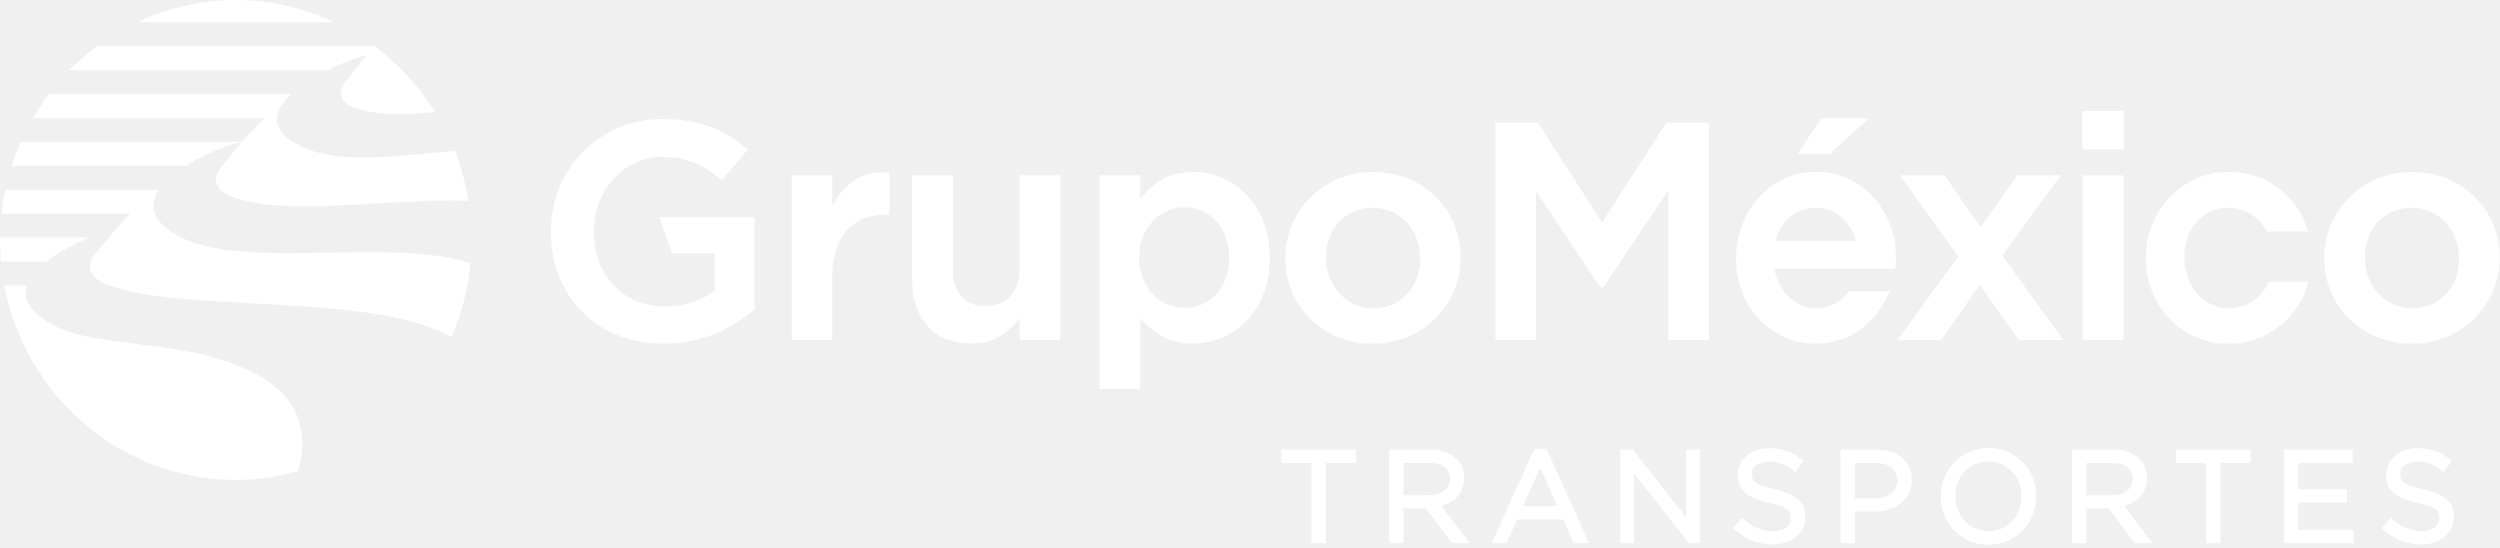
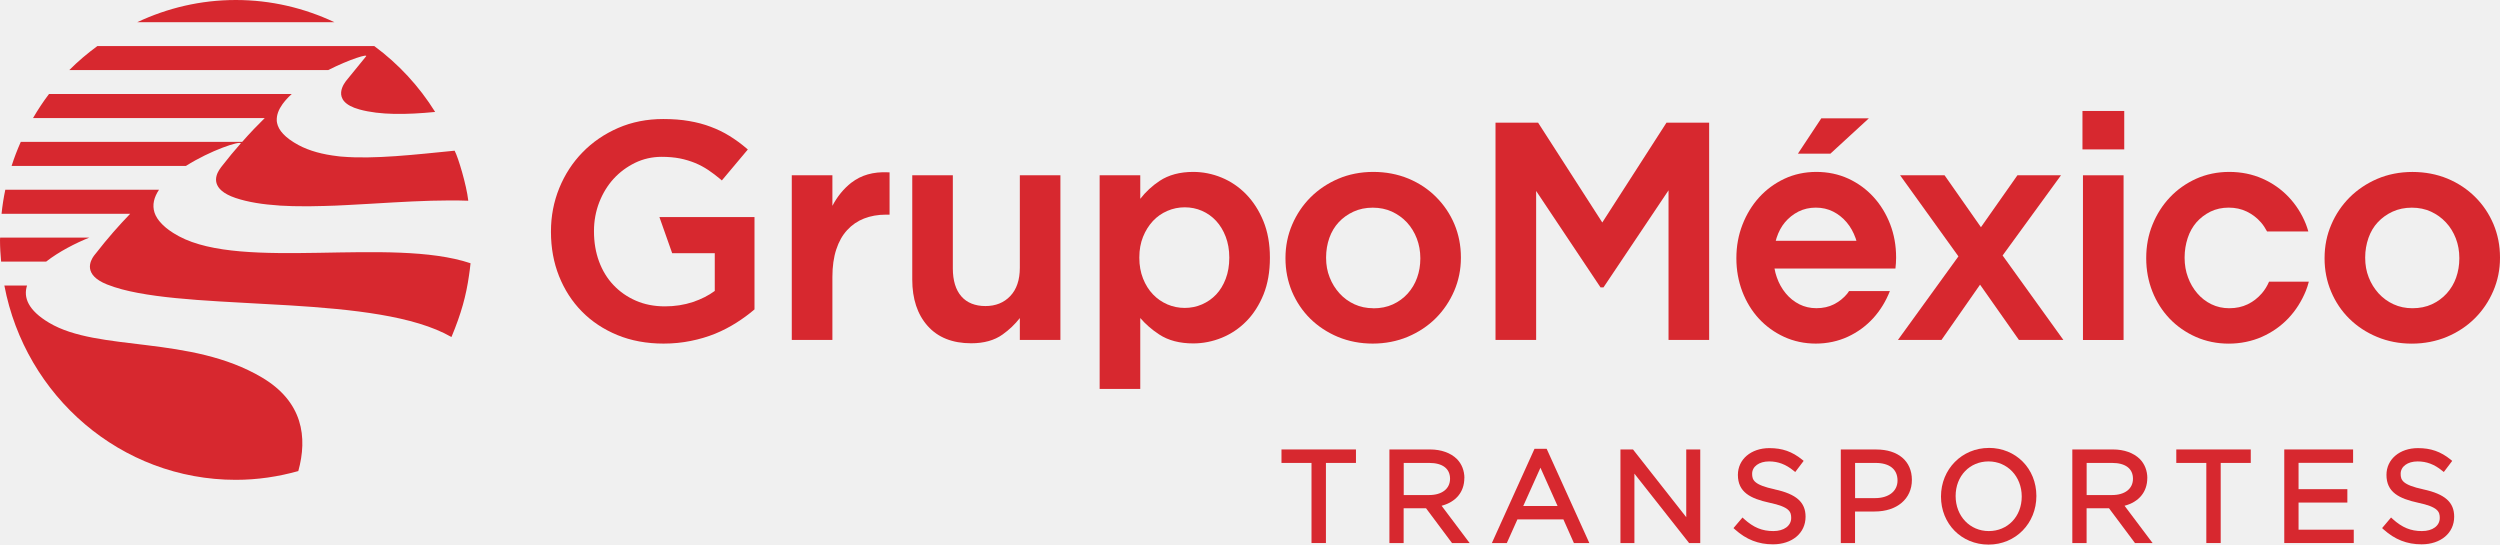
- <svg xmlns="http://www.w3.org/2000/svg" width="562" height="123" viewBox="0 0 562 123" fill="none">
-   <g clip-path="url(#clip0_687_1579)">
-     <path d="M58.85 84.85C42.77 75.34 22.1 79.17 11.04 72.57C6.33 69.77 5.21 66.88 6.08 64.19H0.98C5.69 89.07 27.19 107.88 53.01 107.88C57.89 107.88 62.58 107.16 67.05 105.91C69.15 98.31 68.1 90.32 58.85 84.85ZM20.07 53.42H0.03C0.03 53.6 0 53.76 0 53.94C0 55.59 0.11 57.21 0.25 58.82H10.37C13.26 56.56 17 54.66 20.07 53.42ZM54.13 32.22C52.74 33.79 51.31 35.51 49.87 37.37C49.87 37.4 49.55 37.73 49.24 38.26C48.4 39.6 47.33 42.59 52.89 44.49C55.75 45.46 59.11 45.97 62.8 46.21C62.86 46.21 62.92 46.23 63 46.23C63.94 46.28 64.9 46.32 65.87 46.35C65.95 46.35 66.03 46.35 66.11 46.35C67.09 46.37 68.09 46.38 69.09 46.38C69.18 46.38 69.29 46.38 69.38 46.38C70.35 46.37 71.32 46.35 72.32 46.32C72.51 46.32 72.69 46.31 72.86 46.31C73.7 46.29 74.54 46.25 75.38 46.23C75.8 46.21 76.2 46.18 76.62 46.17C77.1 46.14 77.59 46.12 78.06 46.1C81.44 45.93 84.93 45.71 88.42 45.51C94.14 45.19 99.88 44.94 105.26 45.13C105.24 45.08 105.23 45.04 105.22 45H105.24C104.86 41.64 103.01 35.42 102.2 33.91H102.19V33.88C93.18 34.77 84.15 35.83 76.8 35.21C76.71 35.21 76.61 35.2 76.52 35.19C76.3 35.17 76.1 35.13 75.87 35.11C72.58 34.73 69.59 33.95 67.1 32.62C64.04 30.96 62.62 29.3 62.28 27.66C62.25 27.51 62.22 27.36 62.21 27.22C62.21 27.18 62.21 27.13 62.21 27.09C62.15 25.85 62.64 24.61 63.51 23.4C63.53 23.38 63.56 23.34 63.58 23.31C63.71 23.14 63.84 22.99 63.96 22.82C64.06 22.72 64.15 22.61 64.24 22.49C64.64 22.03 65.08 21.58 65.58 21.13H11.02C9.71 22.85 8.51 24.67 7.42 26.55H59.5C57.95 28.07 56.22 29.86 54.43 31.9H4.67C3.89 33.66 3.19 35.46 2.61 37.3H41.8C47.34 33.79 54.01 31.59 54.13 32.24M82.24 12.72L77.89 18.06C77.68 18.34 73.9 22.72 80.8 24.61C85.45 25.89 91.35 25.8 97.81 25.17C94.21 19.39 89.57 14.37 84.13 10.36H21.88C19.66 11.99 17.52 13.79 15.57 15.76H73.76C78.63 13.29 83.03 11.96 82.23 12.73M53.01 0C45.09 0 37.59 1.81 30.85 4.99H75.17C68.41 1.81 60.93 0 53 0M105.75 59.23V59.18C87.86 53.21 54.71 60.93 40.2 53.11C39.8 52.9 39.44 52.68 39.1 52.47C38.99 52.42 38.91 52.34 38.81 52.29C38.58 52.13 38.35 51.99 38.13 51.83C38.02 51.76 37.92 51.68 37.83 51.61C37.64 51.47 37.45 51.33 37.29 51.19C37.19 51.1 37.1 51.03 37.02 50.95C36.86 50.81 36.71 50.69 36.57 50.54C36.49 50.47 36.42 50.38 36.35 50.31C36.21 50.17 36.08 50.02 35.96 49.88C35.9 49.81 35.85 49.74 35.78 49.67C35.68 49.53 35.56 49.38 35.45 49.22C35.41 49.16 35.38 49.11 35.34 49.06C35.24 48.9 35.14 48.72 35.06 48.56C35.04 48.52 35.02 48.48 34.99 48.44C34.9 48.25 34.83 48.07 34.76 47.88C34.76 47.86 34.76 47.84 34.74 47.83C34.16 46.07 34.63 44.32 35.74 42.66H1.19C0.82 44.43 0.53 46.24 0.35 48.07H29.26C26.87 50.54 24.21 53.52 21.51 57.01L21.44 57.09C21.44 57.09 21.29 57.27 21.1 57.52C20.29 58.64 18.62 61.78 24.05 63.95C25.07 64.36 26.19 64.72 27.41 65.05C45.67 69.93 84.82 66.21 101.45 75.76C101.45 75.76 101.45 75.74 101.47 75.72C101.49 75.73 101.49 75.74 101.49 75.74C103.7 70.44 104.78 66.41 105.41 61.99C105.55 61.11 105.66 60.17 105.76 59.24H105.74L105.75 59.23Z" fill="white" />
-     <path d="M151.06 56.92H160.66V65.41C159.28 66.43 157.63 67.27 155.75 67.9C153.78 68.56 151.67 68.88 149.45 68.88C147.05 68.88 144.86 68.45 142.92 67.6C140.99 66.76 139.3 65.58 137.9 64.1C136.5 62.63 135.41 60.85 134.65 58.79C133.89 56.73 133.51 54.47 133.51 52.04V51.91C133.51 49.67 133.91 47.51 134.69 45.49C135.47 43.49 136.55 41.7 137.92 40.2C139.27 38.72 140.9 37.51 142.76 36.6C144.6 35.71 146.62 35.26 148.74 35.26C150.2 35.26 151.57 35.38 152.83 35.62C154.06 35.87 155.2 36.22 156.23 36.64C157.27 37.07 158.26 37.6 159.19 38.22C160.13 38.85 161.06 39.56 161.97 40.32L162.25 40.57L168.09 33.61L167.81 33.37C166.57 32.31 165.27 31.36 163.95 30.55C162.63 29.73 161.21 29.05 159.73 28.5C158.27 27.94 156.64 27.51 154.88 27.21C153.17 26.91 151.22 26.76 149.08 26.76C145.43 26.76 142.02 27.43 138.94 28.77C135.87 30.11 133.17 31.95 130.94 34.25C128.71 36.53 126.95 39.24 125.7 42.31C124.46 45.36 123.84 48.62 123.84 52V52.14C123.84 55.71 124.45 59.05 125.65 62.07C126.86 65.11 128.58 67.79 130.78 70.02C132.98 72.27 135.67 74.05 138.77 75.33C141.87 76.61 145.37 77.25 149.15 77.25C151.27 77.25 153.33 77.05 155.27 76.65C157.19 76.27 159.03 75.72 160.74 75.03C162.4 74.35 164 73.52 165.47 72.59C166.94 71.66 168.28 70.68 169.46 69.67L169.59 69.56V48.81H148.22L151.08 56.91L151.06 56.92Z" fill="white" />
-     <path d="M191.37 41.06C189.63 42.43 188.2 44.17 187.1 46.28V39.4H177.97V76.43H187.1V62.25C187.1 59.92 187.39 57.84 187.97 56.08C188.54 54.33 189.37 52.86 190.43 51.72C191.48 50.58 192.75 49.7 194.21 49.13C195.68 48.56 197.32 48.26 199.09 48.26H199.95V38.74H199.59C196.31 38.58 193.55 39.37 191.37 41.07V41.06Z" fill="white" />
-     <path d="M229.23 60.21C229.23 62.93 228.5 65.07 227.08 66.56C225.67 68.05 223.8 68.81 221.5 68.81C219.2 68.81 217.35 68.08 216.09 66.64C214.82 65.19 214.17 63.07 214.17 60.34V39.4H205.05V62.86C205.05 67.2 206.21 70.7 208.5 73.27C210.8 75.87 214.1 77.18 218.3 77.18C221.15 77.18 223.53 76.52 225.36 75.2C226.84 74.15 228.14 72.91 229.23 71.51V76.43H238.35V39.4H229.23V60.21Z" fill="white" />
-     <path d="M280.08 43.65C278.47 42.02 276.62 40.76 274.57 39.92C272.53 39.08 270.38 38.65 268.19 38.65C265.21 38.65 262.68 39.33 260.65 40.67C258.98 41.78 257.52 43.13 256.3 44.7V39.41H247.17V87.44H256.3V71.5C257.49 72.89 258.93 74.14 260.59 75.22C262.61 76.54 265.17 77.21 268.2 77.21C270.38 77.21 272.54 76.79 274.62 75.94C276.71 75.09 278.57 73.83 280.15 72.22C281.75 70.59 283.05 68.57 284.01 66.19C284.96 63.82 285.44 61.06 285.44 58.01V57.88C285.44 54.82 284.94 52.06 283.97 49.7C282.99 47.32 281.68 45.29 280.09 43.67L280.08 43.65ZM266.29 46.61C267.66 46.61 268.96 46.87 270.17 47.4C271.38 47.93 272.44 48.68 273.34 49.65C274.25 50.63 274.97 51.83 275.5 53.21C276.03 54.6 276.31 56.16 276.31 57.85V57.98C276.31 59.71 276.04 61.3 275.5 62.7C274.97 64.09 274.25 65.27 273.35 66.22C272.45 67.17 271.38 67.91 270.17 68.44C267.77 69.49 264.85 69.5 262.4 68.44C261.16 67.9 260.07 67.15 259.15 66.18C258.22 65.21 257.47 64.01 256.92 62.62C256.37 61.23 256.09 59.67 256.09 57.98V57.85C256.09 56.16 256.37 54.62 256.92 53.25C257.47 51.88 258.22 50.69 259.15 49.68C260.07 48.7 261.16 47.94 262.4 47.41C263.62 46.88 264.93 46.61 266.3 46.61H266.29Z" fill="white" />
-     <path d="M322.789 44.29C321.059 42.55 318.969 41.15 316.559 40.15C314.149 39.16 311.509 38.65 308.679 38.65C305.849 38.65 303.199 39.17 300.809 40.19C298.419 41.21 296.319 42.63 294.579 44.36C292.839 46.1 291.449 48.16 290.449 50.49C289.449 52.81 288.939 55.33 288.939 57.98V58.12C288.939 60.72 289.429 63.22 290.399 65.55C291.389 67.88 292.769 69.93 294.509 71.65C296.259 73.37 298.349 74.75 300.739 75.75C303.139 76.74 305.759 77.25 308.549 77.25C311.339 77.25 314.039 76.73 316.449 75.71C318.859 74.69 320.969 73.29 322.719 71.54C324.469 69.79 325.859 67.73 326.859 65.41C327.859 63.09 328.369 60.58 328.369 57.98V57.85C328.369 55.2 327.869 52.68 326.899 50.38C325.919 48.07 324.539 46.03 322.789 44.29ZM308.689 69.3C307.149 69.3 305.719 69 304.439 68.41C303.149 67.82 302.019 66.99 301.079 65.95C300.139 64.91 299.389 63.71 298.869 62.36C298.329 61.02 298.069 59.55 298.069 57.99V57.86C298.069 56.36 298.309 54.9 298.789 53.52C299.269 52.15 299.979 50.96 300.899 49.97C301.809 48.99 302.929 48.18 304.239 47.58C305.519 46.99 306.979 46.69 308.549 46.69C310.119 46.69 311.579 46.99 312.869 47.58C314.159 48.18 315.299 49 316.239 50.01C317.179 51.03 317.919 52.24 318.449 53.6C318.979 54.98 319.249 56.47 319.249 58V58.14C319.249 59.65 319.009 61.1 318.519 62.45C318.039 63.79 317.329 64.98 316.409 66C315.489 67.02 314.369 67.84 313.079 68.43C311.799 69.02 310.329 69.32 308.689 69.32V69.3Z" fill="white" />
-     <path d="M360.149 50.02L345.719 27.58H336.149V76.43H345.279V42.93L359.749 64.61H360.419L375.039 42.79V76.43H384.169V27.58H374.579L360.149 50.02Z" fill="white" />
-     <path d="M463.25 39.41H453.46L445.26 51.08L437.19 39.56L437.08 39.41H427.09L440.2 57.64L426.6 76.43H436.39L445.06 64L453.8 76.43H463.79L450.13 57.44L463.25 39.41Z" fill="white" />
-     <path d="M477.319 39.41H468.189V76.44H477.319V39.41Z" fill="white" />
-     <path d="M477.47 24.95H468.08V33.59H477.47V24.95Z" fill="white" />
-     <path d="M560.46 50.39C559.48 48.08 558.11 46.04 556.36 44.3C554.62 42.56 552.52 41.16 550.13 40.16C547.73 39.17 545.08 38.66 542.25 38.66C539.42 38.66 536.77 39.18 534.37 40.2C531.97 41.23 529.87 42.64 528.14 44.37C526.4 46.11 525 48.17 524.01 50.5C523.01 52.81 522.5 55.33 522.5 57.99V58.13C522.5 60.73 522.99 63.24 523.97 65.56C524.94 67.88 526.32 69.93 528.07 71.66C529.82 73.38 531.91 74.76 534.3 75.75C536.69 76.75 539.32 77.26 542.11 77.26C544.9 77.26 547.6 76.74 550.02 75.72C552.44 74.7 554.54 73.3 556.29 71.55C558.04 69.8 559.43 67.74 560.42 65.42C561.42 63.1 561.93 60.59 561.93 57.99V57.86C561.93 55.21 561.43 52.69 560.46 50.39ZM542.25 69.3C540.71 69.3 539.28 69 538 68.41C536.71 67.82 535.58 66.99 534.63 65.95C533.69 64.91 532.94 63.7 532.42 62.36C531.89 61.02 531.63 59.55 531.63 57.99V57.86C531.63 56.36 531.88 54.9 532.36 53.51C532.84 52.14 533.54 50.95 534.46 49.97C535.37 48.99 536.49 48.18 537.79 47.58C539.08 46.99 540.53 46.69 542.11 46.69C543.69 46.69 545.14 46.99 546.42 47.58C547.72 48.19 548.83 48.98 549.78 50.01C550.73 51.02 551.47 52.23 552 53.6C552.53 54.97 552.79 56.45 552.79 57.99V58.13C552.79 59.64 552.54 61.09 552.06 62.44C551.59 63.77 550.87 64.96 549.95 65.98C549.02 67 547.9 67.82 546.62 68.41C545.35 69 543.87 69.3 542.23 69.3H542.25Z" fill="white" />
-     <path d="M404.12 34.55H411.42L420.07 26.6H409.38L404.12 34.55Z" fill="white" />
-     <path d="M508.37 65.98C507.49 67 506.44 67.82 505.22 68.41C504.01 69 502.62 69.3 501.08 69.3C499.63 69.3 498.28 69 497.07 68.41C495.85 67.82 494.78 66.99 493.89 65.95C493 64.91 492.29 63.71 491.8 62.36C491.3 61.03 491.04 59.55 491.04 57.99V57.86C491.04 56.36 491.28 54.9 491.73 53.51C492.18 52.14 492.86 50.95 493.72 49.96C494.58 48.99 495.64 48.18 496.87 47.57C498.09 46.98 499.46 46.68 500.95 46.68C502.44 46.68 503.81 46.98 505.02 47.57C506.25 48.17 507.3 48.97 508.2 50C508.72 50.59 509.17 51.29 509.57 52.04H518.85C518.67 51.44 518.5 50.89 518.3 50.39C517.38 48.09 516.08 46.04 514.43 44.3C512.78 42.56 510.8 41.16 508.53 40.16C506.26 39.16 503.75 38.65 501.08 38.65C498.41 38.65 495.9 39.17 493.63 40.19C491.36 41.22 489.37 42.63 487.74 44.36C486.09 46.1 484.77 48.16 483.83 50.49C482.88 52.8 482.41 55.33 482.41 57.98V58.12C482.41 60.72 482.88 63.23 483.8 65.55C484.72 67.87 486.03 69.92 487.68 71.65C489.33 73.37 491.31 74.75 493.57 75.75C495.84 76.75 498.32 77.26 500.95 77.26C503.58 77.26 506.15 76.74 508.44 75.72C510.73 74.7 512.71 73.3 514.37 71.55C516.02 69.8 517.33 67.74 518.28 65.42C518.55 64.76 518.77 64.06 518.96 63.33H510.02C509.6 64.31 509.05 65.2 508.38 65.98H508.37Z" fill="white" />
-     <path d="M415.24 65.99C414.4 67.01 413.39 67.82 412.23 68.41C411.08 69 409.75 69.29 408.27 69.29C406.88 69.29 405.59 68.99 404.44 68.41C403.27 67.82 402.25 67 401.39 65.96C400.53 64.92 399.85 63.71 399.38 62.36C399.15 61.72 398.98 61.07 398.86 60.38H426.04C426.13 59.59 426.19 58.79 426.19 57.99V57.86C426.19 55.21 425.74 52.7 424.85 50.4C423.96 48.09 422.71 46.05 421.13 44.31C419.55 42.57 417.63 41.17 415.45 40.16C413.26 39.16 410.85 38.65 408.27 38.65C405.69 38.65 403.27 39.17 401.09 40.19C398.9 41.22 396.99 42.63 395.41 44.37C393.83 46.11 392.57 48.17 391.66 50.5C390.76 52.81 390.29 55.33 390.29 57.98V58.12C390.29 60.72 390.74 63.22 391.62 65.54C392.51 67.86 393.76 69.91 395.35 71.64C396.94 73.36 398.85 74.74 401.02 75.74C403.21 76.74 405.6 77.25 408.14 77.25C410.68 77.25 413.15 76.73 415.36 75.7C417.56 74.68 419.47 73.27 421.06 71.52C422.63 69.79 423.89 67.74 424.79 65.44H415.61C415.48 65.62 415.38 65.82 415.23 65.98L415.24 65.99ZM399.32 53.5C399.76 52.13 400.4 50.94 401.23 49.95C402.06 48.97 403.07 48.17 404.24 47.57C405.41 46.98 406.72 46.68 408.14 46.68C409.56 46.68 410.88 46.98 412.04 47.57C413.2 48.16 414.23 48.98 415.08 49.99C415.94 51 416.61 52.21 417.1 53.58C417.17 53.77 417.21 53.96 417.27 54.14H399.14C399.2 53.93 399.25 53.71 399.32 53.5Z" fill="white" />
-     <path d="M288.04 104.08H294.79V122.09H298.03V104.08H304.78V101.05H288.04V104.08Z" fill="white" />
-     <path d="M329.16 107.5C329.16 105.82 328.56 104.3 327.47 103.2C326.08 101.82 323.93 101.05 321.42 101.05H312.3V122.09H315.5V114.28H320.54L326.37 122.09H330.33L324.03 113.71C327.24 112.87 329.14 110.61 329.14 107.49L329.16 107.5ZM315.52 104.08H321.26C324.23 104.08 325.93 105.35 325.93 107.63C325.93 109.91 324.09 111.3 321.23 111.3H315.52V104.08Z" fill="white" />
-     <path d="M344.91 100.91L335.33 122.09H338.69L341.07 116.78H351.41L353.77 122.09H357.24L347.65 100.91H344.92H344.91ZM350.09 113.77H342.38L346.25 105.16L350.1 113.77H350.09Z" fill="white" />
-     <path d="M379.02 116.28L367.05 101.05H364.23V122.09H367.37V106.49L379.52 121.91L379.66 122.09H382.17V101.05H379.02V116.28Z" fill="white" />
-     <path d="M398.92 110.02C394.2 109.01 393.83 107.91 393.83 106.52C393.83 104.88 395.4 103.74 397.64 103.74C399.66 103.74 401.41 104.4 403.14 105.82L403.52 106.12L405.41 103.62L405.06 103.33C402.81 101.52 400.61 100.75 397.7 100.75C393.6 100.75 390.63 103.26 390.63 106.77C390.63 110.68 393.47 112.1 397.75 113.03C402.25 113.98 402.61 115.07 402.61 116.45C402.61 118.22 400.99 119.4 398.6 119.4C396.07 119.4 394.16 118.61 392.02 116.68L391.66 116.35L389.64 118.73L389.98 119.04C392.53 121.32 395.24 122.38 398.51 122.38C402.83 122.38 405.84 119.85 405.84 116.17C405.84 112.92 403.77 111.08 398.92 110.03V110.02Z" fill="white" />
-     <path d="M421.75 101.05H413.76V122.09H416.96V115H421.37C426.38 115 429.74 112.17 429.74 107.9C429.74 103.63 426.6 101.06 421.75 101.06V101.05ZM416.96 104.08H421.58C424.71 104.08 426.51 105.5 426.51 108.04C426.51 110.44 424.53 111.99 421.47 111.99H416.97V104.08H416.96Z" fill="white" />
-     <path d="M447.03 100.71C441 100.71 436.28 105.48 436.28 111.63C436.28 117.78 440.88 122.44 446.97 122.44C453.06 122.44 457.72 117.67 457.72 111.51C457.72 105.35 453.12 100.7 447.02 100.7L447.03 100.71ZM447.03 119.4C442.78 119.4 439.57 116.04 439.57 111.52C439.57 107 442.75 103.74 446.97 103.74C451.19 103.74 454.43 107.11 454.43 111.63C454.43 116.15 451.25 119.4 447.03 119.4Z" fill="white" />
-     <path d="M482.66 107.5C482.66 105.82 482.06 104.3 480.97 103.2C479.58 101.82 477.43 101.05 474.92 101.05H465.8V122.09H469.01V114.28H474.05L479.88 122.09H483.84L477.54 113.71C480.75 112.87 482.65 110.61 482.65 107.49L482.66 107.5ZM469.02 104.08H474.76C477.73 104.08 479.43 105.35 479.43 107.63C479.43 109.91 477.59 111.3 474.73 111.3H469.02V104.08Z" fill="white" />
-     <path d="M489.17 104.08H495.92V122.09H499.15V104.08H505.91V101.05H489.17V104.08Z" fill="white" />
-     <path d="M516.65 112.99H527.62V109.98H516.65V104.06H528.91V101.05H513.44V122.09H529.06V119.09H516.65V112.99Z" fill="white" />
-     <path d="M544.69 110.02C539.97 109.01 539.6 107.91 539.6 106.52C539.6 104.88 541.17 103.74 543.41 103.74C545.43 103.74 547.18 104.4 548.92 105.82L549.3 106.12L551.19 103.62L550.84 103.33C548.59 101.52 546.39 100.75 543.48 100.75C539.38 100.75 536.41 103.26 536.41 106.77C536.41 110.68 539.26 112.1 543.53 113.03C548.03 113.98 548.39 115.07 548.39 116.45C548.39 118.22 546.78 119.4 544.38 119.4C541.85 119.4 539.94 118.61 537.8 116.68L537.44 116.35L535.43 118.73L535.77 119.04C538.32 121.32 541.03 122.38 544.3 122.38C548.61 122.38 551.63 119.85 551.63 116.17C551.63 112.92 549.56 111.08 544.71 110.03L544.69 110.02Z" fill="white" />
+ <svg xmlns="http://www.w3.org/2000/svg" width="2052" height="447" viewBox="0 0 2052 447" fill="none">
+   <g clip-path="url(#clip0_759_1579)">
+     <path d="M214.903 309.768C156.183 275.049 80.703 289.031 40.315 264.936C23.115 254.714 19.025 244.163 22.202 234.343H3.579C20.778 325.174 99.29 393.845 193.577 393.845C211.397 393.845 228.523 391.216 244.847 386.653C252.515 358.907 248.681 329.737 214.903 309.768ZM73.29 195.024H0.11C0.11 195.681 0 196.265 0 196.922C0 202.946 0.402 208.86 0.913 214.738H37.868C48.422 206.487 62.079 199.551 73.29 195.024ZM197.667 117.628C192.591 123.359 187.369 129.639 182.11 136.429C182.11 136.539 180.942 137.743 179.81 139.678C176.742 144.57 172.835 155.486 193.138 162.423C203.582 165.964 215.852 167.826 229.327 168.702C229.546 168.702 229.765 168.775 230.057 168.775C233.49 168.958 236.995 169.104 240.538 169.213C240.83 169.213 241.122 169.213 241.414 169.213C244.993 169.286 248.644 169.323 252.296 169.323C252.625 169.323 253.026 169.323 253.355 169.323C256.897 169.286 260.439 169.213 264.091 169.104C264.785 169.104 265.442 169.067 266.063 169.067C269.13 168.994 272.198 168.848 275.265 168.775C276.799 168.702 278.26 168.592 279.793 168.556C281.546 168.446 283.335 168.373 285.052 168.3C297.394 167.68 310.139 166.877 322.883 166.146C343.771 164.978 364.732 164.066 384.378 164.759C384.305 164.577 384.268 164.431 384.232 164.285H384.305C382.917 152.018 376.162 129.31 373.204 123.798H373.167V123.688C340.265 126.937 307.291 130.807 280.451 128.544C280.122 128.544 279.757 128.507 279.428 128.471C278.625 128.397 277.894 128.251 277.055 128.178C265.04 126.791 254.122 123.944 245.029 119.088C233.855 113.028 228.669 106.967 227.428 100.98C227.318 100.433 227.209 99.885 227.172 99.374C227.172 99.228 227.172 99.045 227.172 98.899C226.953 94.372 228.743 89.845 231.919 85.428C231.993 85.355 232.102 85.209 232.175 85.099C232.65 84.479 233.125 83.931 233.563 83.311C233.928 82.945 234.257 82.544 234.585 82.106C236.046 80.426 237.653 78.784 239.479 77.141H40.242C35.458 83.42 31.076 90.064 27.096 96.928H217.276C211.616 102.477 205.299 109.012 198.762 116.459H17.053C14.205 122.885 11.649 129.456 9.531 136.174H152.641C172.872 123.359 197.228 115.328 197.667 117.701M300.316 46.438L284.431 65.933C283.664 66.955 269.861 82.945 295.057 89.845C312.038 94.518 333.583 94.19 357.173 91.89C344.027 70.788 327.083 52.462 307.218 37.822H79.899C71.792 43.773 63.978 50.344 56.857 57.536H269.349C287.133 48.519 303.201 43.663 300.279 46.474M193.577 0C164.655 0 137.267 6.608 112.655 18.217H274.498C249.813 6.608 222.498 0 193.54 0M386.167 216.235V216.052C320.838 194.257 199.785 222.441 146.798 193.892C145.338 193.126 144.023 192.322 142.781 191.556C142.38 191.373 142.088 191.081 141.723 190.899C140.883 190.315 140.043 189.803 139.239 189.219C138.838 188.964 138.472 188.672 138.144 188.416C137.45 187.905 136.756 187.394 136.172 186.883C135.807 186.554 135.478 186.299 135.186 186.007C134.602 185.496 134.054 185.057 133.543 184.51C133.251 184.254 132.995 183.926 132.739 183.67C132.228 183.159 131.753 182.611 131.315 182.1C131.096 181.845 130.913 181.589 130.658 181.334C130.293 180.823 129.854 180.275 129.453 179.691C129.307 179.472 129.197 179.289 129.051 179.107C128.686 178.523 128.321 177.865 128.029 177.281C127.956 177.135 127.883 176.989 127.773 176.843C127.444 176.15 127.189 175.492 126.933 174.799C126.933 174.726 126.933 174.653 126.86 174.616C124.742 168.191 126.458 161.802 130.512 155.742H4.346C2.994 162.204 1.935 168.812 1.278 175.492H106.849C98.121 184.51 88.408 195.389 78.548 208.13L78.293 208.422C78.293 208.422 77.745 209.079 77.051 209.992C74.093 214.081 67.995 225.544 87.823 233.467C91.548 234.963 95.638 236.278 100.093 237.482C166.773 255.298 309.737 241.717 370.465 276.582C370.465 276.582 370.465 276.509 370.538 276.436C370.611 276.473 370.611 276.509 370.611 276.509C378.681 257.16 382.625 242.447 384.926 226.311C385.437 223.098 385.839 219.667 386.204 216.271H386.131L386.167 216.235Z" fill="#D7282F" />
+     <path d="M551.626 207.801H586.682V238.797C581.643 242.52 575.618 245.587 568.752 247.887C561.558 250.296 553.853 251.465 545.747 251.465C536.983 251.465 528.985 249.895 521.901 246.792C514.853 243.725 508.682 239.417 503.569 234.014C498.457 228.647 494.477 222.149 491.701 214.628C488.926 207.108 487.538 198.857 487.538 189.986V189.511C487.538 181.333 488.999 173.448 491.848 166.073C494.696 158.772 498.64 152.237 503.643 146.761C508.572 141.358 514.525 136.94 521.317 133.618C528.036 130.369 535.412 128.726 543.154 128.726C548.485 128.726 553.488 129.164 558.089 130.04C562.581 130.953 566.744 132.231 570.505 133.764C574.303 135.334 577.918 137.269 581.314 139.532C584.747 141.832 588.143 144.424 591.466 147.199L592.488 148.111L613.814 122.702L612.792 121.826C608.264 117.956 603.517 114.488 598.696 111.531C593.876 108.537 588.691 106.055 583.286 104.047C577.955 102.002 572.002 100.432 565.575 99.337C559.331 98.242 552.21 97.694 544.396 97.694C531.067 97.694 518.615 100.14 507.367 105.032C496.157 109.924 486.297 116.642 478.154 125.039C470.01 133.362 463.583 143.256 459.019 154.464C454.491 165.599 452.227 177.5 452.227 189.84V190.351C452.227 203.384 454.454 215.578 458.836 226.603C463.255 237.701 469.536 247.485 477.569 255.627C485.603 263.841 495.426 270.339 506.746 275.012C518.067 279.685 530.848 282.022 544.651 282.022C552.393 282.022 559.915 281.291 567 279.831C574.011 278.444 580.73 276.436 586.974 273.917C593.036 271.434 598.879 268.404 604.247 265.009C609.615 261.614 614.508 258.036 618.817 254.349L619.292 253.947V178.194H541.255L551.699 207.765L551.626 207.801Z" fill="#D7282F" />
+     <path d="M698.825 149.9C692.471 154.902 687.249 161.254 683.233 168.957V143.84H649.893V279.028H683.233V227.26C683.233 218.754 684.292 211.16 686.41 204.735C688.491 198.346 691.522 192.979 695.393 188.817C699.227 184.655 703.865 181.443 709.196 179.362C714.564 177.281 720.553 176.186 727.016 176.186H730.157V141.43H728.842C716.865 140.846 706.786 143.73 698.825 149.937V149.9Z" fill="#D7282F" />
+     <path d="M837.079 219.812C837.079 229.742 834.414 237.555 829.228 242.995C824.079 248.434 817.251 251.209 808.852 251.209C800.453 251.209 793.697 248.544 789.096 243.287C784.458 237.993 782.085 230.254 782.085 220.287V143.84H748.781V229.487C748.781 245.331 753.017 258.109 761.38 267.491C769.779 276.983 781.829 281.766 797.166 281.766C807.574 281.766 816.265 279.356 822.947 274.537C828.352 270.704 833.099 266.177 837.079 261.066V279.028H870.383V143.84H837.079V219.812Z" fill="#D7282F" />
+     <path d="M1022.77 159.356C1016.89 153.405 1010.13 148.805 1002.65 145.739C995.197 142.672 987.346 141.102 979.349 141.102C968.467 141.102 959.228 143.585 951.815 148.477C945.716 152.529 940.385 157.457 935.93 163.189V143.877H902.59V319.223H935.93V261.03C940.275 266.104 945.534 270.668 951.596 274.611C958.972 279.43 968.321 281.876 979.385 281.876C987.346 281.876 995.233 280.342 1002.83 277.239C1010.46 274.136 1017.25 269.536 1023.02 263.658C1028.87 257.708 1033.61 250.333 1037.12 241.644C1040.59 232.992 1042.34 222.916 1042.34 211.781V211.306C1042.34 200.135 1040.51 190.059 1036.97 181.443C1033.39 172.754 1028.61 165.343 1022.8 159.429L1022.77 159.356ZM972.41 170.162C977.413 170.162 982.16 171.111 986.579 173.046C990.998 174.981 994.868 177.719 998.155 181.26C1001.48 184.838 1004.11 189.219 1006.04 194.257C1007.98 199.332 1009 205.027 1009 211.197V211.671C1009 217.987 1008.01 223.792 1006.04 228.903C1004.11 233.978 1001.48 238.285 998.191 241.754C994.905 245.222 990.998 247.924 986.579 249.858C977.815 253.692 967.152 253.728 958.205 249.858C953.677 247.887 949.697 245.149 946.337 241.608C942.941 238.066 940.202 233.686 938.194 228.611C936.186 223.536 935.163 217.841 935.163 211.671V211.197C935.163 205.027 936.186 199.405 938.194 194.403C940.202 189.402 942.941 185.057 946.337 181.37C949.697 177.792 953.677 175.018 958.205 173.083C962.66 171.148 967.444 170.162 972.447 170.162H972.41Z" fill="#D7282F" />
+     <path d="M1178.73 161.692C1172.42 155.34 1164.78 150.229 1155.98 146.578C1147.18 142.964 1137.54 141.102 1127.21 141.102C1116.87 141.102 1107.2 143 1098.47 146.724C1089.74 150.448 1082.07 155.632 1075.72 161.948C1069.36 168.3 1064.29 175.821 1060.64 184.327C1056.99 192.797 1055.12 201.997 1055.12 211.671V212.182C1055.12 221.674 1056.91 230.801 1060.45 239.308C1064.07 247.814 1069.11 255.298 1075.46 261.577C1081.85 267.857 1089.49 272.895 1098.21 276.546C1106.98 280.16 1116.54 282.022 1126.73 282.022C1136.92 282.022 1146.78 280.123 1155.58 276.399C1164.38 272.676 1172.09 267.565 1178.48 261.176C1184.87 254.787 1189.94 247.266 1193.6 238.797C1197.25 230.327 1199.11 221.163 1199.11 211.671V211.197C1199.11 201.522 1197.28 192.322 1193.74 183.926C1190.16 175.492 1185.12 168.045 1178.73 161.692ZM1127.24 252.998C1121.62 252.998 1116.4 251.903 1111.72 249.749C1107.01 247.595 1102.89 244.565 1099.45 240.768C1096.02 236.971 1093.28 232.59 1091.38 227.662C1089.41 222.77 1088.46 217.403 1088.46 211.708V211.233C1088.46 205.757 1089.34 200.427 1091.09 195.389C1092.85 190.387 1095.44 186.043 1098.8 182.429C1102.12 178.851 1106.21 175.894 1110.99 173.703C1115.67 171.549 1121 170.454 1126.73 170.454C1132.47 170.454 1137.8 171.549 1142.51 173.703C1147.22 175.894 1151.38 178.887 1154.81 182.575C1158.25 186.299 1160.95 190.716 1162.88 195.681C1164.82 200.719 1165.81 206.159 1165.81 211.744V212.256C1165.81 217.768 1164.93 223.062 1163.14 227.99C1161.39 232.882 1158.79 237.227 1155.44 240.951C1152.08 244.674 1147.99 247.668 1143.28 249.822C1138.6 251.976 1133.23 253.071 1127.24 253.071V252.998Z" fill="#D7282F" />
+     <path d="M1315.16 182.611L1262.47 100.688H1227.52V279.028H1260.86V156.727L1313.7 235.876H1316.15L1369.53 156.216V279.028H1402.87V100.688H1367.85L1315.16 182.611Z" fill="#D7282F" />
+     <path d="M1691.65 143.876H1655.9L1625.96 186.481L1596.49 144.424L1596.09 143.876H1559.61L1607.48 210.43L1557.82 279.028H1593.57L1625.23 233.649L1657.14 279.028H1693.62L1643.74 209.7L1691.65 143.876Z" fill="#D7282F" />
+     <path d="M1743.03 143.876H1709.69V279.064H1743.03V143.876Z" fill="#D7282F" />
+     <path d="M1743.58 91.086H1709.29V122.629H1743.58V91.086Z" fill="#D7282F" />
+     <path d="M2046.63 183.962C2043.05 175.529 2038.05 168.081 2031.66 161.729C2025.31 155.377 2017.64 150.266 2008.91 146.615C2000.15 143.001 1990.47 141.139 1980.13 141.139C1969.8 141.139 1960.12 143.037 1951.36 146.761C1942.6 150.521 1934.93 155.669 1928.61 161.985C1922.26 168.337 1917.14 175.857 1913.53 184.364C1909.88 192.797 1908.01 201.997 1908.01 211.708V212.219C1908.01 221.711 1909.8 230.875 1913.38 239.344C1916.92 247.814 1921.96 255.298 1928.35 261.614C1934.74 267.893 1942.38 272.931 1951.1 276.546C1959.83 280.196 1969.44 282.058 1979.62 282.058C1989.81 282.058 1999.67 280.16 2008.51 276.436C2017.35 272.712 2025.01 267.601 2031.4 261.212C2037.8 254.824 2042.87 247.303 2046.49 238.833C2050.14 230.363 2052 221.2 2052 211.708V211.233C2052 201.559 2050.17 192.359 2046.63 183.962ZM1980.13 252.998C1974.51 252.998 1969.29 251.903 1964.62 249.749C1959.9 247.595 1955.78 244.565 1952.31 240.768C1948.88 236.971 1946.14 232.554 1944.24 227.662C1942.3 222.77 1941.35 217.403 1941.35 211.708V211.233C1941.35 205.757 1942.27 200.427 1944.02 195.353C1945.77 190.351 1948.33 186.007 1951.69 182.429C1955.01 178.851 1959.1 175.894 1963.85 173.704C1968.56 171.55 1973.85 170.454 1979.62 170.454C1985.39 170.454 1990.69 171.55 1995.36 173.704C2000.11 175.93 2004.16 178.815 2007.63 182.575C2011.1 186.262 2013.8 190.68 2015.74 195.681C2017.67 200.683 2018.62 206.086 2018.62 211.708V212.219C2018.62 217.732 2017.71 223.025 2015.96 227.954C2014.24 232.809 2011.61 237.154 2008.25 240.878C2004.86 244.601 2000.77 247.595 1996.09 249.749C1991.46 251.903 1986.05 252.998 1980.06 252.998H1980.13Z" fill="#D7282F" />
+     <path d="M1475.72 126.134H1502.38L1533.97 97.11H1494.93L1475.72 126.134Z" fill="#D7282F" />
+     <path d="M1856.42 240.878C1853.2 244.601 1849.37 247.595 1844.91 249.749C1840.49 251.903 1835.42 252.998 1829.79 252.998C1824.5 252.998 1819.57 251.903 1815.15 249.749C1810.7 247.595 1806.79 244.565 1803.54 240.768C1800.29 236.971 1797.7 232.59 1795.91 227.662C1794.08 222.806 1793.13 217.403 1793.13 211.708V211.233C1793.13 205.757 1794.01 200.427 1795.65 195.352C1797.29 190.351 1799.78 186.006 1802.92 182.392C1806.06 178.851 1809.93 175.894 1814.42 173.667C1818.88 171.513 1823.88 170.418 1829.32 170.418C1834.76 170.418 1839.76 171.513 1844.18 173.667C1848.67 175.857 1852.51 178.778 1855.79 182.538C1857.69 184.692 1859.34 187.248 1860.8 189.986H1894.69C1894.03 187.795 1893.41 185.787 1892.68 183.962C1889.32 175.565 1884.57 168.081 1878.54 161.729C1872.52 155.377 1865.29 150.265 1857 146.615C1848.71 142.964 1839.54 141.102 1829.79 141.102C1820.04 141.102 1810.88 143 1802.59 146.724C1794.3 150.485 1787.03 155.632 1781.08 161.948C1775.06 168.3 1770.24 175.821 1766.8 184.327C1763.33 192.76 1761.62 201.997 1761.62 211.671V212.182C1761.62 221.674 1763.33 230.838 1766.69 239.308C1770.05 247.777 1774.84 255.262 1780.86 261.577C1786.89 267.857 1794.12 272.895 1802.37 276.546C1810.66 280.196 1819.72 282.058 1829.32 282.058C1838.92 282.058 1848.31 280.16 1856.67 276.436C1865.03 272.712 1872.26 267.601 1878.33 261.212C1884.35 254.823 1889.13 247.303 1892.6 238.833C1893.59 236.424 1894.39 233.868 1895.09 231.203H1862.44C1860.91 234.781 1858.9 238.03 1856.45 240.878H1856.42Z" fill="#D7282F" />
+     <path d="M1516.33 240.914C1513.27 244.638 1509.58 247.595 1505.34 249.749C1501.14 251.903 1496.28 252.962 1490.88 252.962C1485.8 252.962 1481.09 251.866 1476.89 249.749C1472.62 247.595 1468.9 244.601 1465.76 240.804C1462.62 237.008 1460.13 232.59 1458.42 227.662C1457.58 225.325 1456.96 222.952 1456.52 220.433H1555.77C1556.1 217.549 1556.32 214.629 1556.32 211.708V211.233C1556.32 201.559 1554.68 192.395 1551.43 183.999C1548.18 175.565 1543.61 168.118 1537.84 161.765C1532.07 155.413 1525.06 150.302 1517.1 146.615C1509.1 142.964 1500.3 141.102 1490.88 141.102C1481.46 141.102 1472.62 143 1464.66 146.724C1456.66 150.485 1449.69 155.632 1443.92 161.984C1438.15 168.337 1433.55 175.857 1430.23 184.364C1426.94 192.797 1425.22 201.997 1425.22 211.671V212.182C1425.22 221.674 1426.87 230.801 1430.08 239.271C1433.33 247.741 1437.89 255.225 1443.7 261.541C1449.51 267.82 1456.48 272.858 1464.41 276.509C1472.4 280.16 1481.13 282.022 1490.41 282.022C1499.68 282.022 1508.7 280.123 1516.77 276.363C1524.8 272.639 1531.78 267.492 1537.59 261.103C1543.32 254.787 1547.92 247.303 1551.21 238.906H1517.68C1517.21 239.563 1516.84 240.293 1516.3 240.878L1516.33 240.914ZM1458.2 195.316C1459.8 190.314 1462.14 185.97 1465.17 182.356C1468.2 178.778 1471.89 175.857 1476.16 173.667C1480.44 171.513 1485.22 170.418 1490.41 170.418C1495.59 170.418 1500.41 171.513 1504.65 173.667C1508.88 175.821 1512.64 178.814 1515.75 182.502C1518.89 186.189 1521.34 190.606 1523.12 195.608C1523.38 196.302 1523.53 196.995 1523.75 197.652H1457.54C1457.76 196.886 1457.94 196.083 1458.2 195.316Z" fill="#D7282F" />
+     <path d="M1051.84 379.972H1076.48V445.722H1088.32V379.972H1112.97V368.91H1051.84V379.972Z" fill="#D7282F" />
+     <path d="M1201.99 392.458C1201.99 386.324 1199.8 380.775 1195.82 376.759C1190.75 371.721 1182.9 368.91 1173.73 368.91H1140.43V445.722H1152.11V417.21H1170.52L1191.81 445.722H1206.27L1183.26 415.129C1194.98 412.062 1201.92 403.811 1201.92 392.421L1201.99 392.458ZM1152.18 379.972H1173.15C1183.99 379.972 1190.2 384.608 1190.2 392.932C1190.2 401.256 1183.48 406.331 1173.04 406.331H1152.18V379.972Z" fill="#D7282F" />
+     <path d="M1259.51 368.399L1224.53 445.722H1236.8L1245.49 426.337H1283.24L1291.86 445.722H1304.53L1269.51 368.399H1259.55H1259.51ZM1278.42 415.348H1250.27L1264.4 383.915L1278.46 415.348H1278.42Z" fill="#D7282F" />
+     <path d="M1384.07 424.511L1340.36 368.91H1330.06V445.722H1341.52V388.77L1385.89 445.065L1386.4 445.722H1395.57V368.91H1384.07V424.511Z" fill="#D7282F" />
+     <path d="M1456.74 401.658C1439.5 397.97 1438.15 393.954 1438.15 388.88C1438.15 382.893 1443.88 378.731 1452.06 378.731C1459.44 378.731 1465.83 381.14 1472.15 386.324L1473.54 387.42L1480.44 378.293L1479.16 377.234C1470.94 370.626 1462.91 367.815 1452.28 367.815C1437.31 367.815 1426.46 376.978 1426.46 389.793C1426.46 404.067 1436.84 409.251 1452.46 412.646C1468.9 416.115 1470.21 420.094 1470.21 425.132C1470.21 431.594 1464.3 435.902 1455.57 435.902C1446.33 435.902 1439.36 433.018 1431.54 425.972L1430.23 424.767L1422.85 433.456L1424.09 434.587C1433.4 442.911 1443.3 446.781 1455.24 446.781C1471.02 446.781 1482.01 437.545 1482.01 424.11C1482.01 412.245 1474.45 405.527 1456.74 401.694V401.658Z" fill="#D7282F" />
+     <path d="M1540.1 368.91H1510.93V445.722H1522.61V419.838H1538.72C1557.01 419.838 1569.28 409.507 1569.28 393.918C1569.28 378.329 1557.82 368.947 1540.1 368.947V368.91ZM1522.61 379.972H1539.48C1550.91 379.972 1557.49 385.156 1557.49 394.429C1557.49 403.191 1550.26 408.85 1539.08 408.85H1522.65V379.972H1522.61Z" fill="#D7282F" />
+     <path d="M1632.42 367.669C1610.4 367.669 1593.16 385.083 1593.16 407.535C1593.16 429.987 1609.96 447 1632.2 447C1654.44 447 1671.46 429.586 1671.46 407.097C1671.46 384.608 1654.66 367.632 1632.38 367.632L1632.42 367.669ZM1632.42 435.902C1616.9 435.902 1605.18 423.635 1605.18 407.134C1605.18 390.632 1616.79 378.731 1632.2 378.731C1647.61 378.731 1659.44 391.034 1659.44 407.535C1659.44 424.037 1647.83 435.902 1632.42 435.902Z" fill="#D7282F" />
+     <path d="M1762.53 392.458C1762.53 386.324 1760.34 380.775 1756.36 376.759C1751.28 371.721 1743.43 368.91 1734.27 368.91H1700.96V445.722H1712.68V417.21H1731.09L1752.38 445.722H1766.84L1743.83 415.129C1755.56 412.062 1762.49 403.811 1762.49 392.421L1762.53 392.458ZM1712.72 379.972H1733.68C1744.53 379.972 1750.74 384.608 1750.74 392.932C1750.74 401.256 1744.02 406.331 1733.57 406.331H1712.72V379.972Z" fill="#D7282F" />
+     <path d="M1786.3 379.972H1810.95V445.722H1822.75V379.972H1847.43V368.91H1786.3V379.972Z" fill="#D7282F" />
+     <path d="M1886.65 412.5H1926.71V401.512H1886.65V379.899H1931.42V368.91H1874.93V445.722H1931.97V434.77H1886.65V412.5Z" fill="#D7282F" />
+     <path d="M1989.05 401.658C1971.81 397.97 1970.46 393.954 1970.46 388.88C1970.46 382.893 1976.19 378.731 1984.37 378.731C1991.75 378.731 1998.14 381.14 2004.49 386.324L2005.88 387.42L2012.78 378.293L2011.5 377.234C2003.29 370.626 1995.25 367.815 1984.63 367.815C1969.65 367.815 1958.81 376.978 1958.81 389.793C1958.81 404.067 1969.22 409.251 1984.81 412.646C2001.24 416.115 2002.56 420.094 2002.56 425.132C2002.56 431.594 1996.68 435.902 1987.91 435.902C1978.67 435.902 1971.7 433.018 1963.88 425.972L1962.57 424.767L1955.23 433.456L1956.47 434.587C1965.78 442.911 1975.68 446.781 1987.62 446.781C2003.36 446.781 2014.39 437.545 2014.39 424.11C2014.39 412.245 2006.83 405.527 1989.12 401.694L1989.05 401.658Z" fill="#D7282F" />
  </g>
  <defs>
-     <clipPath id="clip0_687_1579">
-       <rect width="561.93" height="122.44" fill="white" />
+     <clipPath id="clip0_759_1579">
+       <rect width="2052" height="447" fill="white" />
    </clipPath>
  </defs>
</svg>
